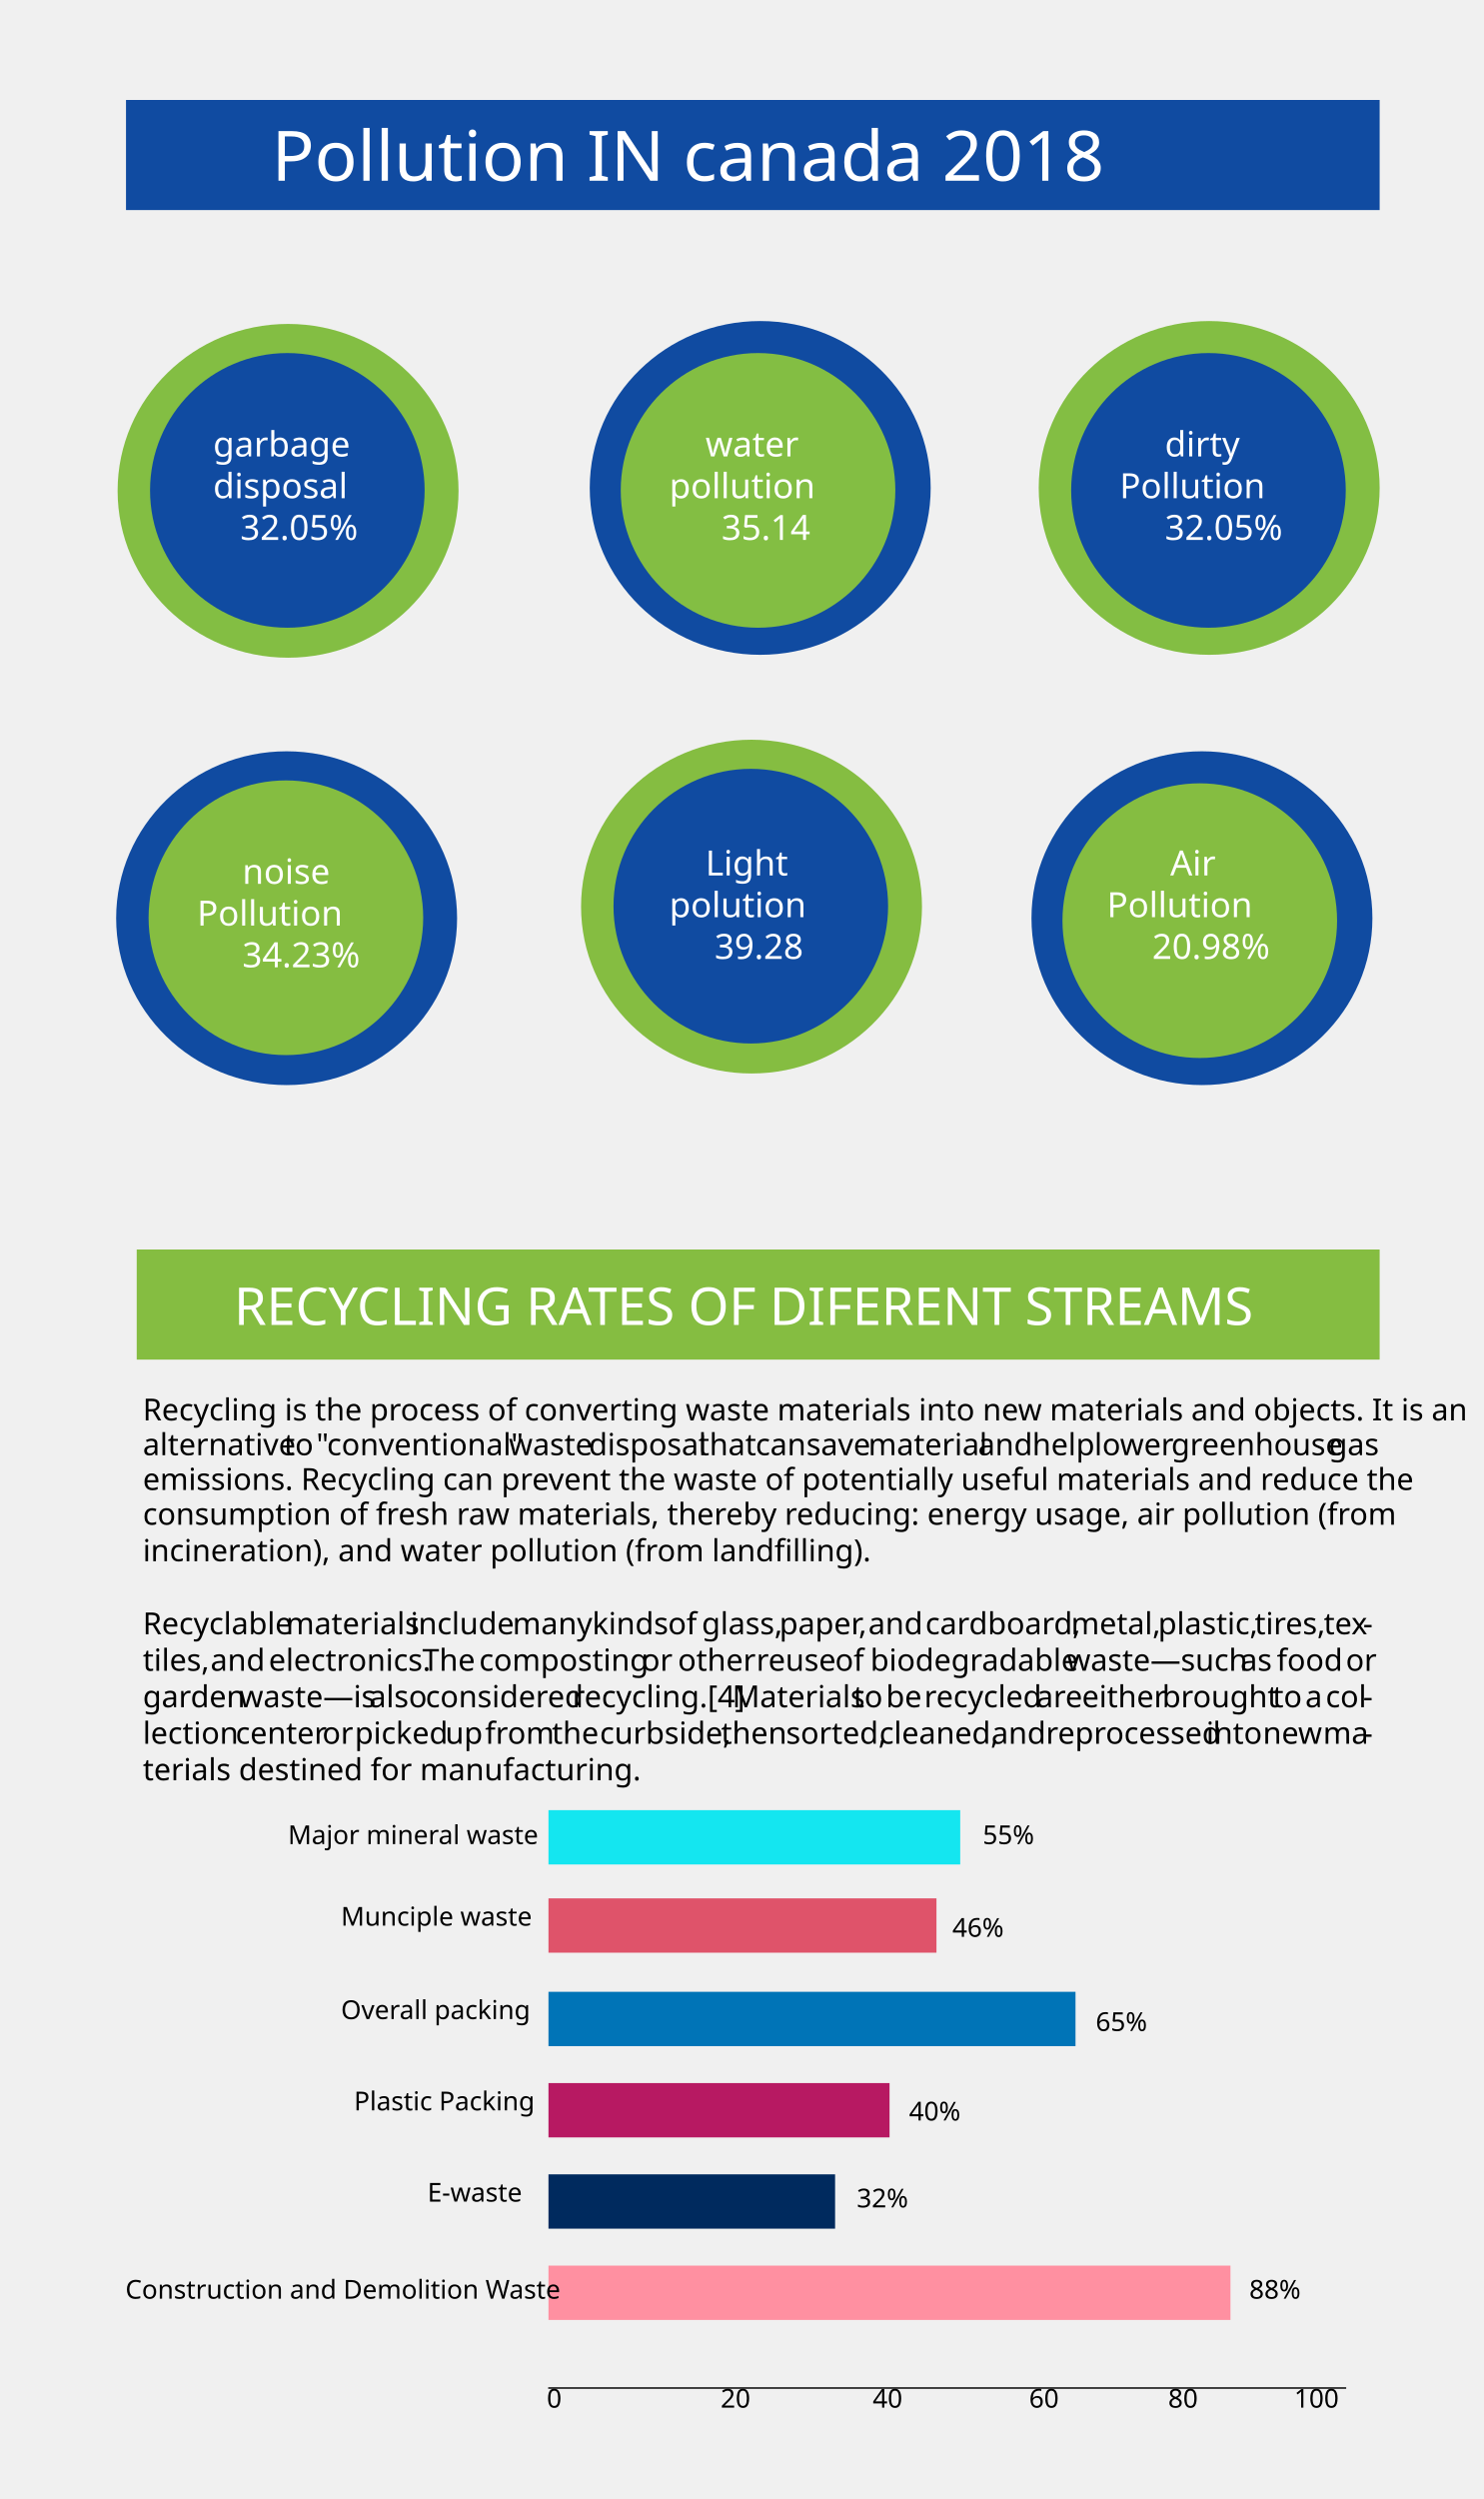
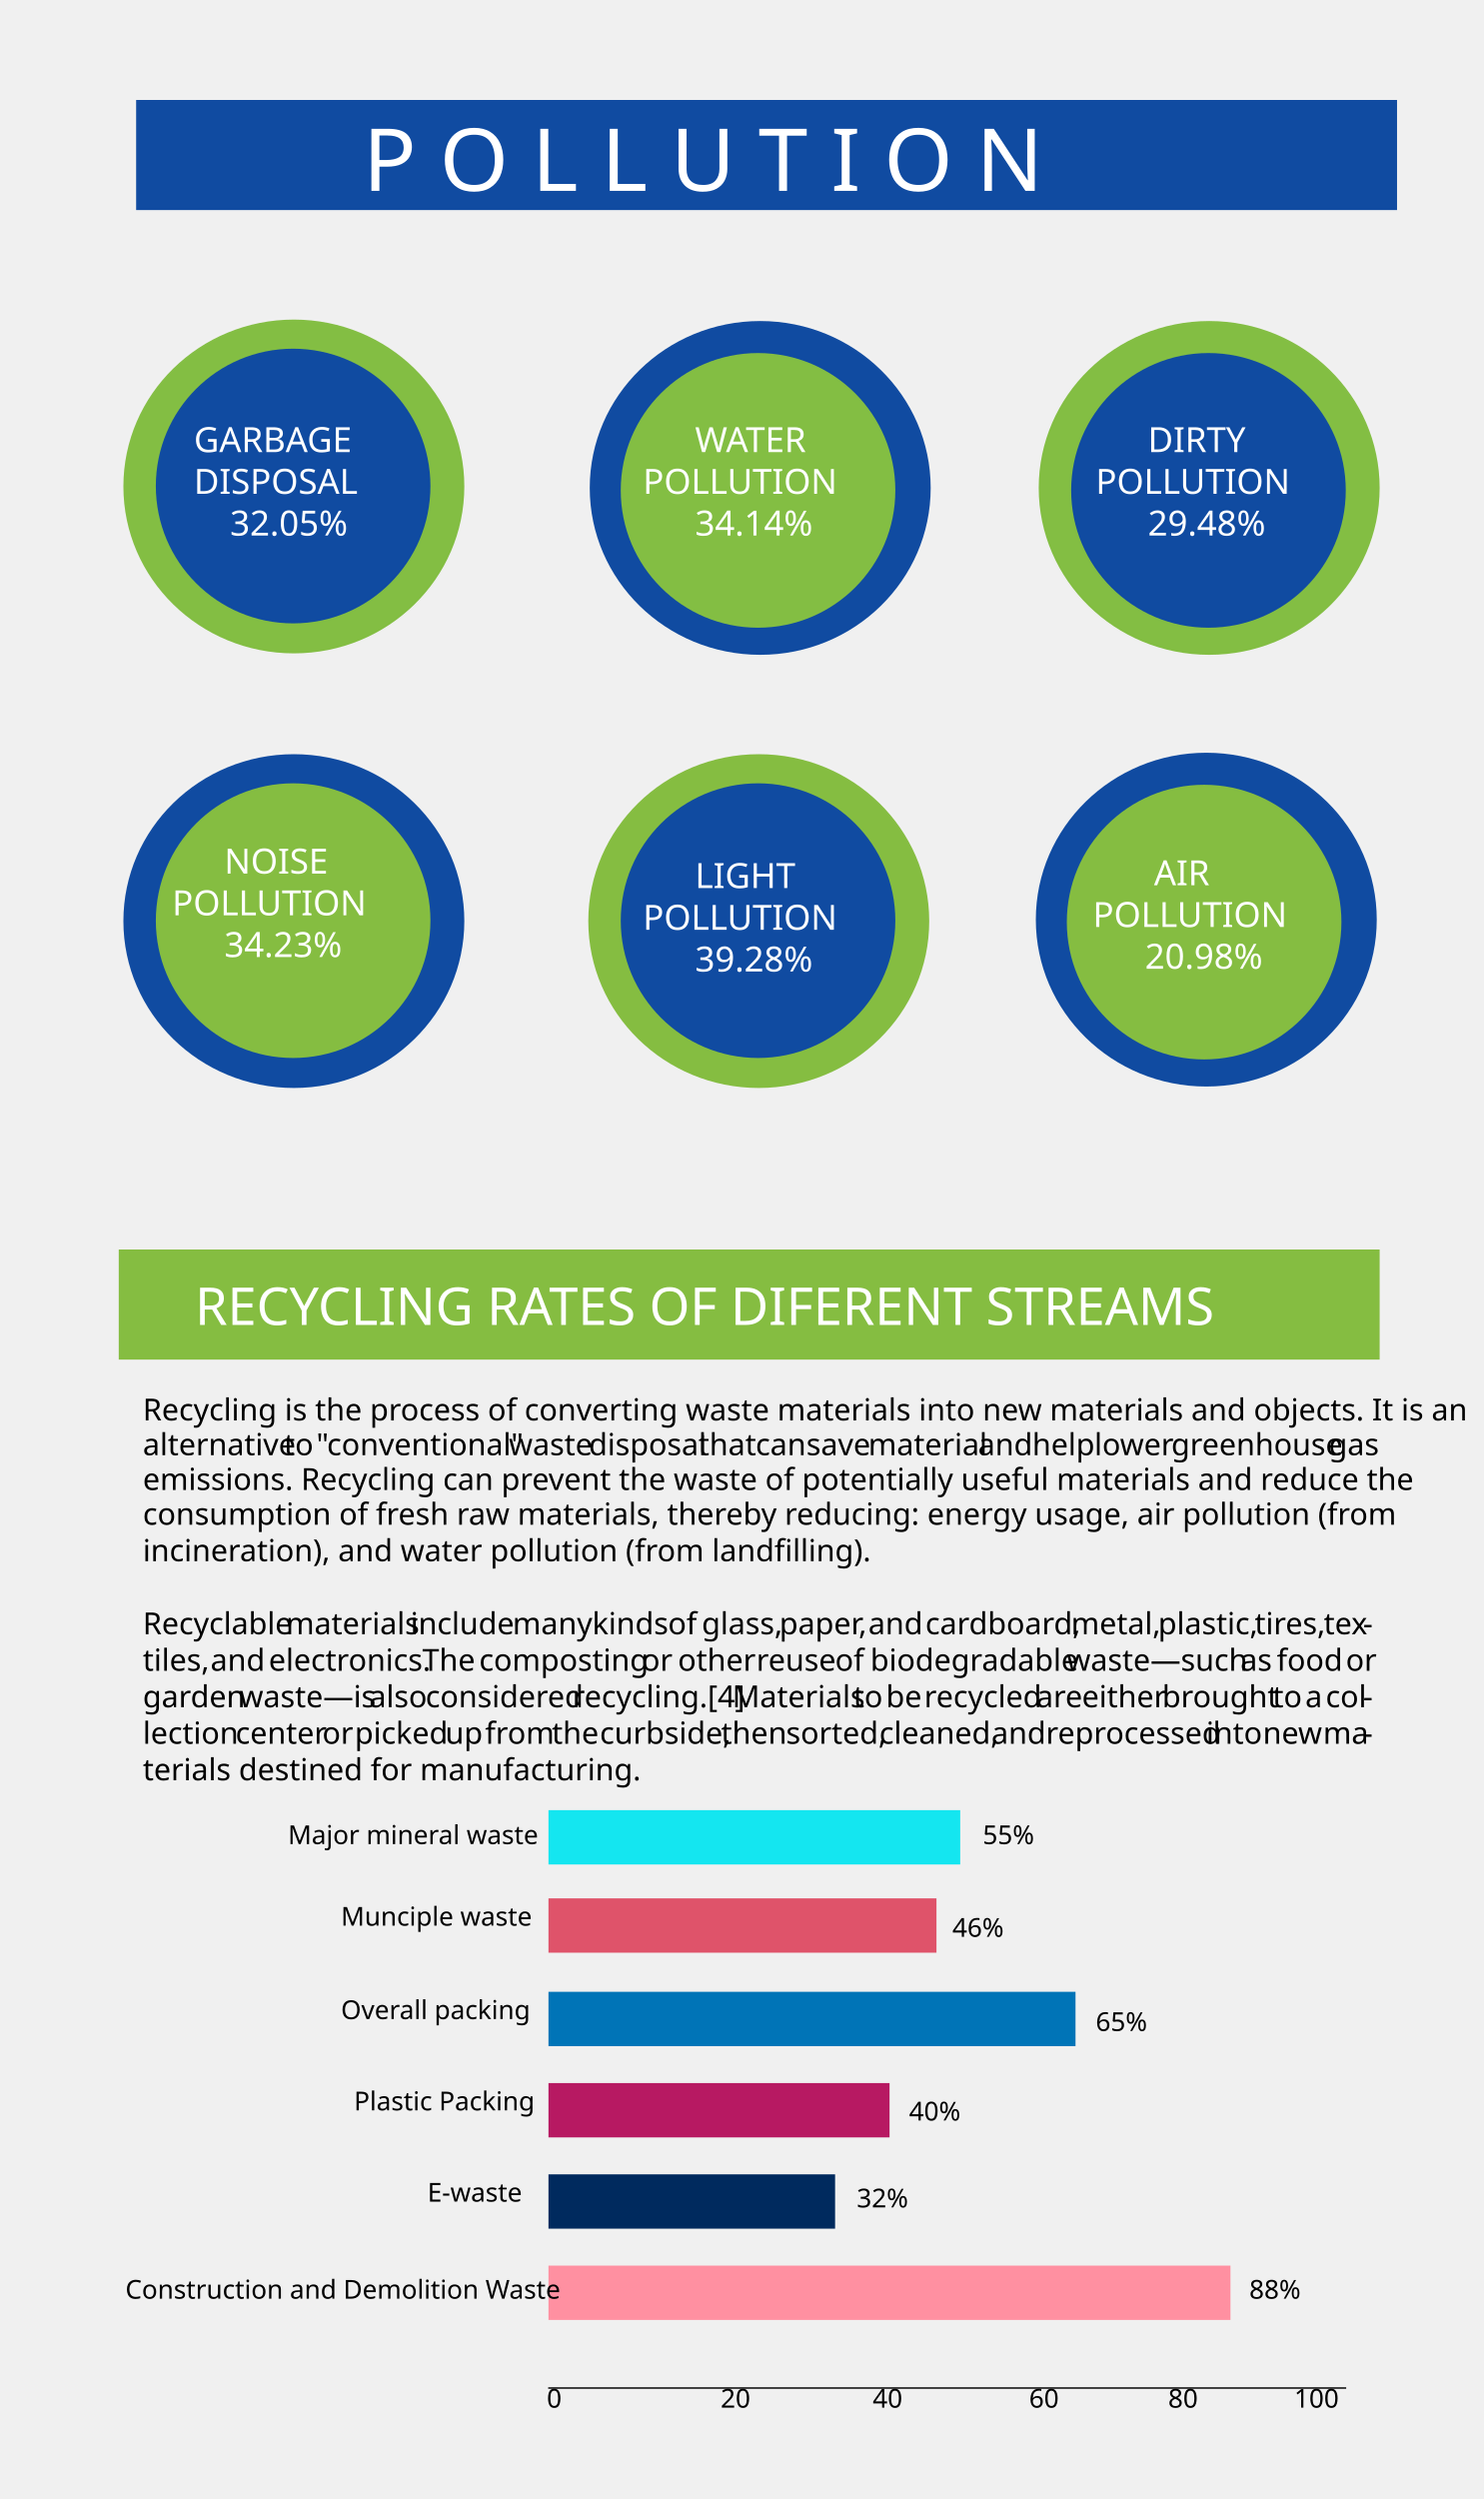
<svg xmlns="http://www.w3.org/2000/svg" version="1.1" id="infographic" x="0px" y="0px" viewBox="0 -478 1024 1725" style="enable-background:new 0 -478 1024 1725;" xml:space="preserve">
  <style type="text/css">
	.st0{fill:none;stroke:#000000;stroke-miterlimit:10;}
	.st1{font-family:'MyriadPro-Regular';}
	.st2{font-size:18px;}
	.st3{fill:#14E6F0;}
	.st4{fill:#DF536A;}
	.st5{fill:#0074B7;}
	.st6{fill:#B71962;}
	.st7{fill:#002A5E;}
	.st8{fill:#FF90A1;}
	.st9{fill:none;}
	.st10{font-size:21px;}
	.st11{letter-spacing:1;}
	.st12{letter-spacing:2;}
	.st13{fill:#85BD41;}
	.st14{fill:#FFFFFF;}
- 	.st15{font-family:'Stencil';}
+ 	.st15{font-family:'PrestigeEliteStd-Bd';}
	.st16{font-size:36px;}
	.st17{fill:#104BA1;}
	.st18{fill:#83BE43;}
- 	.st19{font-size:24px;}
- 	.st20{letter-spacing:30;}
- 	.st21{enable-background:new    ;}
- 	.st22{font-size:48px;}
+ 	.st19{font-family:'CooperBlackStd';}
+ 	.st20{font-size:24px;}
+ 	.st21{letter-spacing:28;}
+ 	.st22{font-family:'StencilStd';}
+ 	.st23{font-size:60px;}
</style>
  <g id="chart">
    <g id="percantage_x5F_line">
      <line id="XMLID_37_" class="st0" x1="378.5" y1="1170.4" x2="929.5" y2="1170.4" />
      <text id="XMLID_36_" transform="matrix(1 0 0 1 377.55 1183.937)" class="st1 st2">0</text>
      <text id="XMLID_38_" transform="matrix(1 0 0 1 497.55 1183.937)" class="st1 st2">20</text>
      <text id="XMLID_39_" transform="matrix(1 0 0 1 602.55 1183.937)" class="st1 st2">40</text>
      <text id="XMLID_2_" transform="matrix(1 0 0 1 710.5388 1183.937)" class="st1 st2">60</text>
      <text id="XMLID_41_" transform="matrix(1 0 0 1 806.55 1183.937)" class="st1 st2">80</text>
      <text id="XMLID_42_" transform="matrix(1 0 0 1 893.55 1183.937)" class="st1 st2">100</text>
    </g>
    <g id="sector">
      <text id="XMLID_43_" transform="matrix(1 0 0 1 862.55 1108.725)" class="st1 st2">88%</text>
      <text id="XMLID_44_" transform="matrix(1 0 0 1 591.5522 1045.724)" class="st1 st2">32%</text>
      <text id="XMLID_45_" transform="matrix(1 0 0 1 627.6604 985.7267)" class="st1 st2">40%</text>
      <text id="XMLID_47_" transform="matrix(1 0 0 1 756.55 923.9367)" class="st1 st2">65%</text>
      <text id="XMLID_49_" transform="matrix(1 0 0 1 657.55 858.9367)" class="st1 st2">46%</text>
      <text id="XMLID_51_" transform="matrix(1 0 0 1 678.55 794.9367)" class="st1 st2">55%</text>
    </g>
    <g id="bars">
      <rect id="lb_x5F_55_x25_" x="378.7" y="771.5" class="st3" width="284.3" height="37.5" />
      <rect id="pink_x5F_46_x25_" x="378.7" y="832.4" class="st4" width="267.9" height="37.5" />
      <rect id="db_x5F_65_x25_" x="378.7" y="896.9" class="st5" width="363.9" height="37.5" />
      <rect id="_x34_0_x25_" x="378.7" y="959.9" class="st6" width="235.5" height="37.5" />
      <rect id="_x33_2_x25_" x="378.7" y="1022.9" class="st7" width="197.9" height="37.5" />
      <rect id="lp_x5F_88_x25_" x="378.7" y="1085.9" class="st8" width="470.9" height="37.5" />
    </g>
    <g id="sources">
      <text id="XMLID_30_" transform="matrix(1 0 0 1 194.1473 794.9363)" class="st1 st2"> Major mineral waste</text>
      <text id="XMLID_31_" transform="matrix(1 0 0 1 235.4074 851.2331)" class="st1 st2">Munciple waste</text>
      <text id="XMLID_32_" transform="matrix(1 0 0 1 235.4075 915.7302)" class="st1 st2">Overall packing</text>
      <text id="XMLID_33_" transform="matrix(1 0 0 1 244.4074 978.7264)" class="st1 st2">Plastic Packing</text>
      <text id="XMLID_34_" transform="matrix(1 0 0 1 295.1521 1041.724)" class="st1 st2">E-waste</text>
      <text id="XMLID_35_" transform="matrix(1 0 0 1 86.55 1108.724)" class="st1 st2">Construction and Demolition Waste</text>
    </g>
  </g>
  <g id="recycle">
    <rect x="98.6" y="487.6" class="st9" width="849" height="271.4" />
    <text id="content" transform="matrix(1 0 0 1 98.6108 502.4951)">
      <tspan x="0" y="0" class="st1 st10">Recycling is the process of converting waste materials into new materials and objects. It is an </tspan>
      <tspan x="0" y="24" class="st1 st10">alternative</tspan>
      <tspan x="93.7" y="24" class="st1 st10"> </tspan>
      <tspan x="97.5" y="24" class="st1 st10">to</tspan>
      <tspan x="116" y="24" class="st1 st10"> </tspan>
      <tspan x="119.8" y="24" class="st1 st10">"conventional"</tspan>
      <tspan x="248.9" y="24" class="st1 st10"> </tspan>
      <tspan x="252.7" y="24" class="st1 st10">waste</tspan>
      <tspan x="304.1" y="24" class="st1 st10"> </tspan>
      <tspan x="307.9" y="24" class="st1 st10">disposal</tspan>
      <tspan x="379.8" y="24" class="st1 st10"> </tspan>
      <tspan x="383.6" y="24" class="st1 st10">that</tspan>
      <tspan x="419.3" y="24" class="st1 st10"> </tspan>
      <tspan x="423.1" y="24" class="st1 st10">can</tspan>
      <tspan x="454.3" y="24" class="st1 st10"> </tspan>
      <tspan x="458.1" y="24" class="st1 st10">save</tspan>
      <tspan x="497.1" y="24" class="st1 st10"> </tspan>
      <tspan x="500.9" y="24" class="st1 st10">material</tspan>
      <tspan x="572.9" y="24" class="st1 st10"> </tspan>
      <tspan x="576.7" y="24" class="st1 st10">and</tspan>
      <tspan x="610.3" y="24" class="st1 st10"> </tspan>
      <tspan x="614.1" y="24" class="st1 st10">help</tspan>
      <tspan x="653.2" y="24" class="st1 st10"> </tspan>
      <tspan x="657" y="24" class="st1 st10">lower</tspan>
      <tspan x="706.3" y="24" class="st1 st10"> </tspan>
      <tspan x="710.1" y="24" class="st1 st10">greenhouse</tspan>
      <tspan x="815" y="24" class="st1 st10"> </tspan>
      <tspan x="818.8" y="24" class="st1 st10">gas </tspan>
      <tspan x="0" y="48" class="st1 st10">emissions. Recycling can prevent the waste of potentially useful materials and reduce the </tspan>
      <tspan x="0" y="72" class="st1 st10">consumption of fresh raw materials, thereby reducing: energy usage, air pollution (from </tspan>
      <tspan x="0" y="97.2" class="st1 st10">incineration), and water pollution (from landfilling).</tspan>
      <tspan x="0" y="147.6" class="st1 st10">Recyclable</tspan>
      <tspan x="93" y="147.6" class="st1 st10 st11"> </tspan>
      <tspan x="98.8" y="147.6" class="st1 st10">materials</tspan>
      <tspan x="179" y="147.6" class="st1 st10 st11"> </tspan>
      <tspan x="184.8" y="147.6" class="st1 st10">include</tspan>
      <tspan x="249.6" y="147.6" class="st1 st10 st11"> </tspan>
      <tspan x="255.3" y="147.6" class="st1 st10">many</tspan>
      <tspan x="304.5" y="147.6" class="st1 st10 st11"> </tspan>
      <tspan x="310.3" y="147.6" class="st1 st10">kinds</tspan>
      <tspan x="356.8" y="147.6" class="st1 st10 st11"> </tspan>
      <tspan x="362.6" y="147.6" class="st1 st10">of</tspan>
      <tspan x="380.2" y="147.6" class="st1 st10 st11"> </tspan>
      <tspan x="385.9" y="147.6" class="st1 st10">glass,</tspan>
      <tspan x="433.7" y="147.6" class="st1 st10 st11"> </tspan>
      <tspan x="439.5" y="147.6" class="st1 st10">paper,</tspan>
      <tspan x="495.2" y="147.6" class="st1 st10 st11"> </tspan>
      <tspan x="500.9" y="147.6" class="st1 st10">and</tspan>
      <tspan x="534.6" y="147.6" class="st1 st10 st11"> </tspan>
      <tspan x="540.3" y="147.6" class="st1 st10">cardboard,</tspan>
      <tspan x="635.2" y="147.6" class="st1 st10 st11"> </tspan>
      <tspan x="640.9" y="147.6" class="st1 st10">metal,</tspan>
      <tspan x="695.3" y="147.6" class="st1 st10 st11"> </tspan>
      <tspan x="701" y="147.6" class="st1 st10">plastic,</tspan>
      <tspan x="762" y="147.6" class="st1 st10 st11"> </tspan>
      <tspan x="767.7" y="147.6" class="st1 st10">tires,</tspan>
      <tspan x="809.6" y="147.6" class="st1 st10 st11"> </tspan>
      <tspan x="815.4" y="147.6" class="st1 st10">tex</tspan>
      <tspan x="842.5" y="147.6" class="st1 st10">-</tspan>
      <tspan x="0" y="172.8" class="st1 st10">tiles,</tspan>
      <tspan x="40" y="172.8" class="st1 st10 st12"> </tspan>
      <tspan x="46.7" y="172.8" class="st1 st10">and</tspan>
      <tspan x="80.3" y="172.8" class="st1 st10 st12"> </tspan>
      <tspan x="86.9" y="172.8" class="st1 st10">electronics.</tspan>
      <tspan x="186.3" y="172.8" class="st1 st10 st12"> </tspan>
      <tspan x="193" y="172.8" class="st1 st10">The</tspan>
      <tspan x="225.6" y="172.8" class="st1 st10 st12"> </tspan>
      <tspan x="232.2" y="172.8" class="st1 st10">composting</tspan>
      <tspan x="337.7" y="172.8" class="st1 st10 st12"> </tspan>
      <tspan x="344.4" y="172.8" class="st1 st10">or</tspan>
      <tspan x="362.8" y="172.8" class="st1 st10 st12"> </tspan>
      <tspan x="369.4" y="172.8" class="st1 st10">other</tspan>
      <tspan x="416.9" y="172.8" class="st1 st10 st12"> </tspan>
      <tspan x="423.6" y="172.8" class="st1 st10">reuse</tspan>
      <tspan x="471.4" y="172.8" class="st1 st10 st12"> </tspan>
      <tspan x="478" y="172.8" class="st1 st10">of</tspan>
      <tspan x="495.7" y="172.8" class="st1 st10 st12"> </tspan>
      <tspan x="502.3" y="172.8" class="st1 st10">biodegradable</tspan>
      <tspan x="631.2" y="172.8" class="st1 st10 st12"> </tspan>
      <tspan x="637.9" y="172.8" class="st1 st10">waste—such</tspan>
      <tspan x="751.2" y="172.8" class="st1 st10 st12"> </tspan>
      <tspan x="757.8" y="172.8" class="st1 st10">as</tspan>
      <tspan x="776.3" y="172.8" class="st1 st10 st12"> </tspan>
      <tspan x="782.9" y="172.8" class="st1 st10">food</tspan>
      <tspan x="823.9" y="172.8" class="st1 st10 st12"> </tspan>
      <tspan x="830.6" y="172.8" class="st1 st10">or </tspan>
      <tspan x="0" y="198" class="st1 st10">garden</tspan>
      <tspan x="62.7" y="198" class="st1 st10"> </tspan>
      <tspan x="66.7" y="198" class="st1 st10">waste—is</tspan>
      <tspan x="152.3" y="198" class="st1 st10"> </tspan>
      <tspan x="156.3" y="198" class="st1 st10">also</tspan>
      <tspan x="191.2" y="198" class="st1 st10"> </tspan>
      <tspan x="195.2" y="198" class="st1 st10">considered</tspan>
      <tspan x="292.6" y="198" class="st1 st10"> </tspan>
      <tspan x="296.6" y="198" class="st1 st10">recycling.[4]</tspan>
      <tspan x="403" y="198" class="st1 st10"> </tspan>
      <tspan x="407" y="198" class="st1 st10">Materials</tspan>
      <tspan x="486.6" y="198" class="st1 st10"> </tspan>
      <tspan x="490.6" y="198" class="st1 st10">to</tspan>
      <tspan x="509.1" y="198" class="st1 st10"> </tspan>
      <tspan x="513.1" y="198" class="st1 st10">be</tspan>
      <tspan x="535.6" y="198" class="st1 st10"> </tspan>
      <tspan x="539.5" y="198" class="st1 st10">recycled</tspan>
      <tspan x="613" y="198" class="st1 st10"> </tspan>
      <tspan x="616.9" y="198" class="st1 st10">are</tspan>
      <tspan x="644.5" y="198" class="st1 st10"> </tspan>
      <tspan x="648.4" y="198" class="st1 st10">either</tspan>
      <tspan x="699.9" y="198" class="st1 st10"> </tspan>
      <tspan x="703.8" y="198" class="st1 st10">brought</tspan>
      <tspan x="776.1" y="198" class="st1 st10"> </tspan>
      <tspan x="780.1" y="198" class="st1 st10">to</tspan>
      <tspan x="798.6" y="198" class="st1 st10"> </tspan>
      <tspan x="802.6" y="198" class="st1 st10">a</tspan>
      <tspan x="812.7" y="198" class="st1 st10"> </tspan>
      <tspan x="816.7" y="198" class="st1 st10">col</tspan>
      <tspan x="842.5" y="198" class="st1 st10">-</tspan>
      <tspan x="0" y="223.2" class="st1 st10">lection</tspan>
      <tspan x="59.9" y="223.2" class="st1 st10"> </tspan>
      <tspan x="64" y="223.2" class="st1 st10">center</tspan>
      <tspan x="119.9" y="223.2" class="st1 st10"> </tspan>
      <tspan x="123.9" y="223.2" class="st1 st10">or</tspan>
      <tspan x="142.3" y="223.2" class="st1 st10"> </tspan>
      <tspan x="146.3" y="223.2" class="st1 st10">picked</tspan>
      <tspan x="204.8" y="223.2" class="st1 st10"> </tspan>
      <tspan x="208.8" y="223.2" class="st1 st10">up</tspan>
      <tspan x="232.3" y="223.2" class="st1 st10"> </tspan>
      <tspan x="236.3" y="223.2" class="st1 st10">from</tspan>
      <tspan x="278.4" y="223.2" class="st1 st10"> </tspan>
      <tspan x="282.4" y="223.2" class="st1 st10">the</tspan>
      <tspan x="311.5" y="223.2" class="st1 st10"> </tspan>
      <tspan x="315.5" y="223.2" class="st1 st10">curbside,</tspan>
      <tspan x="395.3" y="223.2" class="st1 st10"> </tspan>
      <tspan x="399.3" y="223.2" class="st1 st10">then</tspan>
      <tspan x="440.1" y="223.2" class="st1 st10"> </tspan>
      <tspan x="444.1" y="223.2" class="st1 st10">sorted,</tspan>
      <tspan x="504.5" y="223.2" class="st1 st10"> </tspan>
      <tspan x="508.5" y="223.2" class="st1 st10">cleaned,</tspan>
      <tspan x="581.9" y="223.2" class="st1 st10"> </tspan>
      <tspan x="585.9" y="223.2" class="st1 st10">and</tspan>
      <tspan x="619.5" y="223.2" class="st1 st10"> </tspan>
      <tspan x="623.5" y="223.2" class="st1 st10">reprocessed</tspan>
      <tspan x="730.2" y="223.2" class="st1 st10"> </tspan>
      <tspan x="734.2" y="223.2" class="st1 st10">into</tspan>
      <tspan x="769.2" y="223.2" class="st1 st10"> </tspan>
      <tspan x="773.3" y="223.2" class="st1 st10">new</tspan>
      <tspan x="810.9" y="223.2" class="st1 st10"> </tspan>
      <tspan x="814.9" y="223.2" class="st1 st10">ma</tspan>
      <tspan x="842.5" y="223.2" class="st1 st10">-</tspan>
      <tspan x="0" y="248.4" class="st1 st10">terials destined for manufacturing.</tspan>
    </text>
-     <rect id="background_3_" x="94.4" y="384.5" class="st13" width="858.2" height="76" />
-     <text id="XMLID_29_" transform="matrix(1 0 0 1 161.5947 436.5602)" class="st14 st15 st16">RECYCLING RATES OF DIFERENT STREAMS</text>
+     <rect id="background_3_" x="82" y="384.5" class="st13" width="870.6" height="76" />
+     <text id="XMLID_29_" transform="matrix(1 0 0 1 134.6494 436.5598)" class="st14 st15 st16">RECYCLING RATES OF DIFERENT STREAMS</text>
  </g>
  <g id="ways">
    <g id="water_x5F_pollution">
      <ellipse id="background_22_" class="st17" cx="524.9" cy="-141.2" rx="117.7" ry="115.2" />
      <circle id="background_21_" class="st18" cx="523.4" cy="-139.5" r="94.8" />
-       <text transform="matrix(1 0 0 1 416.8959 -162.9221)" class="st14 st15 st19 st20"> </text>
-       <text transform="matrix(1 0 0 1 462.1489 -162.9224)" class="st21">
-         <tspan x="0" y="0" class="st14 st15 st19">    water</tspan>
-         <tspan x="0" y="28.8" class="st14 st15 st19">pollution</tspan>
-         <tspan x="0" y="57.6" class="st14 st15 st19 st20">	</tspan>
-         <tspan x="36" y="57.6" class="st14 st15 st19">35.14</tspan>
-       </text>
-       <text transform="matrix(1 0 0 1 416.8959 -134.1221)" class="st14 st15 st19 st20"> </text>
+       <text transform="matrix(1 0 0 1 443.8958 -165.9224)">
+         <tspan x="0" y="0" class="st14 st19 st20 st21">	</tspan>
+         <tspan x="36" y="0" class="st14 st19 st20">WATER</tspan>
+         <tspan x="0" y="28.8" class="st14 st19 st20">POLLUTION</tspan>
+         <tspan x="0" y="57.6" class="st14 st19 st20 st21">	</tspan>
+         <tspan x="36" y="57.6" class="st14 st19 st20">34.14%</tspan>
+       </text>
    </g>
    <g id="dirty_x5F_pollution">
      <ellipse id="background_12_" class="st18" cx="834.9" cy="-141.2" rx="117.7" ry="115.2" />
      <circle id="background_11_" class="st17" cx="834.4" cy="-139.5" r="94.8" />
-       <text transform="matrix(1 0 0 1 766.8572 -162.9222)" class="st14 st15 st19">      dirty </text>
-       <text transform="matrix(1 0 0 1 766.8572 -134.1222)" class="st14 st15 st19"> Pollution</text>
-       <text transform="matrix(1 0 0 1 766.8572 -105.3222)" class="st14 st15 st19">      32.05%</text>
+       <text transform="matrix(1 0 0 1 756.55 -165.9224)">
+         <tspan x="0" y="0" class="st14 st19 st20 st21">	</tspan>
+         <tspan x="36" y="0" class="st14 st19 st20">DIRTY</tspan>
+         <tspan x="0" y="28.8" class="st14 st19 st20">POLLUTION</tspan>
+         <tspan x="0" y="57.6" class="st14 st19 st20 st21">	</tspan>
+         <tspan x="36" y="57.6" class="st14 st19 st20">29.48%</tspan>
+       </text>
    </g>
    <g id="noise_x5F_polution">
-       <ellipse id="background_16_" class="st17" cx="197.9" cy="155.8" rx="117.7" ry="115.2" />
-       <circle id="background_15_" class="st13" cx="197.4" cy="155.5" r="94.8" />
-       <text transform="matrix(1 0 0 1 129.8571 132.0778)" class="st14 st15 st19">      noise </text>
-       <text transform="matrix(1 0 0 1 129.8571 160.8778)" class="st14 st15 st19"> Pollution</text>
-       <text transform="matrix(1 0 0 1 129.8571 189.6778)" class="st14 st15 st19">      34.23%</text>
+       <ellipse id="background_16_" class="st17" cx="202.9" cy="157.8" rx="117.7" ry="115.2" />
+       <circle id="background_15_" class="st13" cx="202.4" cy="157.5" r="94.8" />
+       <text transform="matrix(1 0 0 1 118.8573 125)">
+         <tspan x="0" y="0" class="st14 st19 st20 st21">	</tspan>
+         <tspan x="36" y="0" class="st14 st19 st20">NOISE</tspan>
+         <tspan x="0" y="28.8" class="st14 st19 st20">POLLUTION</tspan>
+         <tspan x="0" y="57.6" class="st14 st19 st20 st21">	</tspan>
+         <tspan x="36" y="57.6" class="st14 st19 st20">34.23%</tspan>
+       </text>
    </g>
    <g id="garbage_x5F_disposal">
-       <ellipse id="background_10_" class="st18" cx="198.9" cy="-139.2" rx="117.7" ry="115.2" />
-       <circle id="background_5_" class="st17" cx="198.4" cy="-139.5" r="94.8" />
-       <text transform="matrix(1 0 0 1 134.6494 -162.9225)" class="st14 st15 st19">  garbage</text>
-       <text transform="matrix(1 0 0 1 134.6494 -134.1225)" class="st14 st15 st19">  disposal</text>
-       <text transform="matrix(1 0 0 1 134.6494 -105.3225)" class="st14 st15 st19">     32.05%</text>
+       <ellipse id="background_10_" class="st18" cx="202.9" cy="-142.2" rx="117.7" ry="115.2" />
+       <circle id="background_5_" class="st17" cx="202.4" cy="-142.5" r="94.8" />
+       <text transform="matrix(1 0 0 1 133.8573 -165.9224)">
+         <tspan x="0" y="0" class="st14 st19 st20">GARBAGE</tspan>
+         <tspan x="0" y="28.8" class="st14 st19 st20">DISPOSAL</tspan>
+         <tspan x="0" y="57.6" class="st14 st19 st20">    32.05%</tspan>
+       </text>
    </g>
    <g id="light_x5F_polution">
-       <ellipse id="background_7_" class="st13" cx="518.9" cy="147.8" rx="117.7" ry="115.2" />
-       <circle id="background_4_" class="st17" cx="518.4" cy="147.5" r="94.8" />
-       <text transform="matrix(1 0 0 1 462.149 126.2864)" class="st14 st15 st19">    Light </text>
-       <text transform="matrix(1 0 0 1 462.149 155.0864)" class="st21">
-         <tspan x="0" y="0" class="st14 st15 st19">polution</tspan>
-         <tspan x="0" y="28.8" class="st14 st15 st19">     39.28</tspan>
+       <ellipse id="background_7_" class="st13" cx="523.9" cy="157.8" rx="117.7" ry="115.2" />
+       <circle id="background_4_" class="st17" cx="523.4" cy="157.5" r="94.8" />
+       <text transform="matrix(1 0 0 1 443.8959 135)">
+         <tspan x="0" y="0" class="st14 st19 st20 st21">	</tspan>
+         <tspan x="36" y="0" class="st14 st19 st20">LIGHT</tspan>
+         <tspan x="0" y="28.8" class="st14 st19 st20">POLLUTION</tspan>
+         <tspan x="0" y="57.6" class="st14 st19 st20 st21">	</tspan>
+         <tspan x="36" y="57.6" class="st14 st19 st20">39.28%</tspan>
      </text>
    </g>
    <g id="air_x5F_pollution">
-       <ellipse id="background_6_" class="st17" cx="829.9" cy="155.8" rx="117.7" ry="115.2" />
-       <circle id="background_1_" class="st13" cx="828.4" cy="157.5" r="94.8" />
-       <text transform="matrix(1 0 0 1 758.0769 126.2857)" class="st14 st15 st19">        Air </text>
-       <text transform="matrix(1 0 0 1 758.0769 155.0857)" class="st14 st15 st19"> Pollution</text>
-       <text transform="matrix(1 0 0 1 758.0769 183.8857)" class="st14 st15 st19">      20.98%</text>
+       <ellipse id="background_6_" class="st17" cx="832.9" cy="156.8" rx="117.7" ry="115.2" />
+       <circle id="background_1_" class="st13" cx="831.4" cy="158.5" r="94.8" />
+       <text transform="matrix(1 0 0 1 754.5497 133.0779)">
+         <tspan x="0" y="0" class="st14 st19 st20 st21">	</tspan>
+         <tspan x="36" y="0" class="st14 st19 st20"> AIR</tspan>
+         <tspan x="0" y="28.8" class="st14 st19 st20">POLLUTION</tspan>
+         <tspan x="0" y="57.6" class="st14 st19 st20 st21">	</tspan>
+         <tspan x="36" y="57.6" class="st14 st19 st20">20.98%</tspan>
+       </text>
    </g>
  </g>
  <g id="heading">
-     <rect id="background_2_" x="87" y="-409" class="st17" width="865.6" height="76" />
-     <text id="XMLID_1_" transform="matrix(1.0195 0 0 1 187.5254 -353.2466)" class="st14 st15 st22">Pollution IN canada 2018</text>
+     <rect id="background_2_" x="94" y="-409" class="st17" width="870.6" height="76" />
+     <text id="XMLID_1_" transform="matrix(1.0195 0 0 1 250.5254 -346.2466)" class="st14 st22 st23">P O L L U T I O N </text>
  </g>
</svg>
